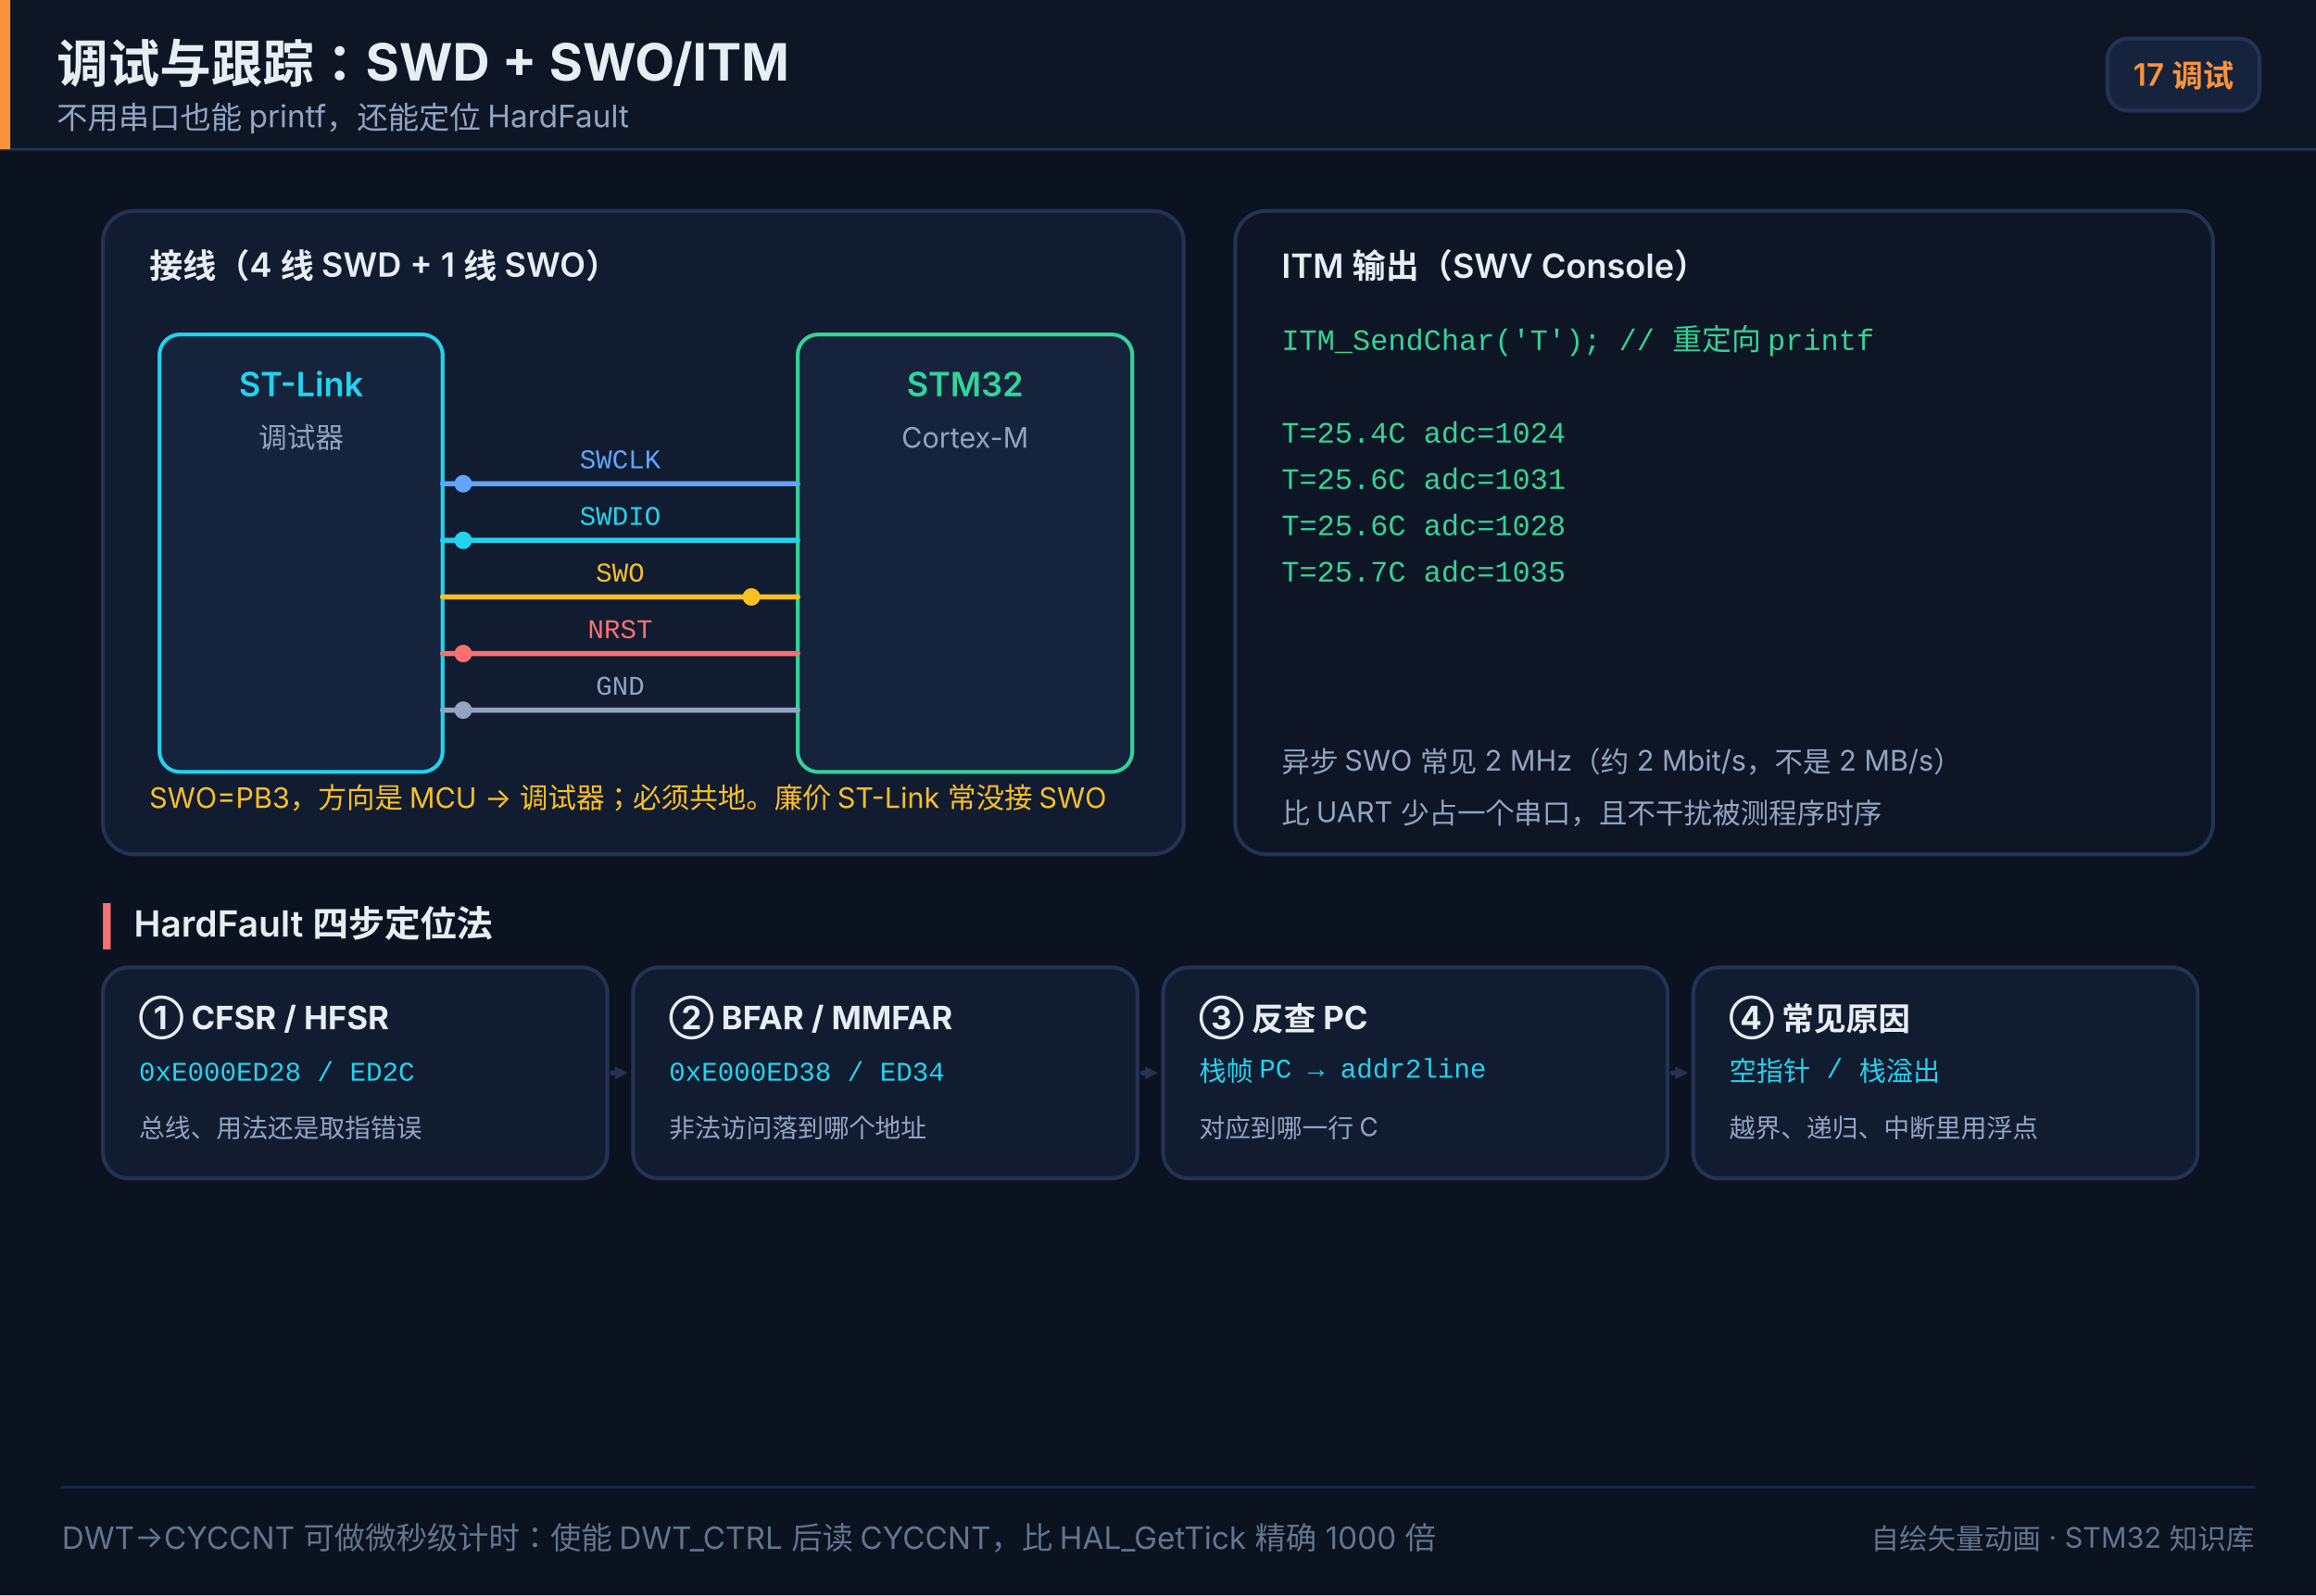
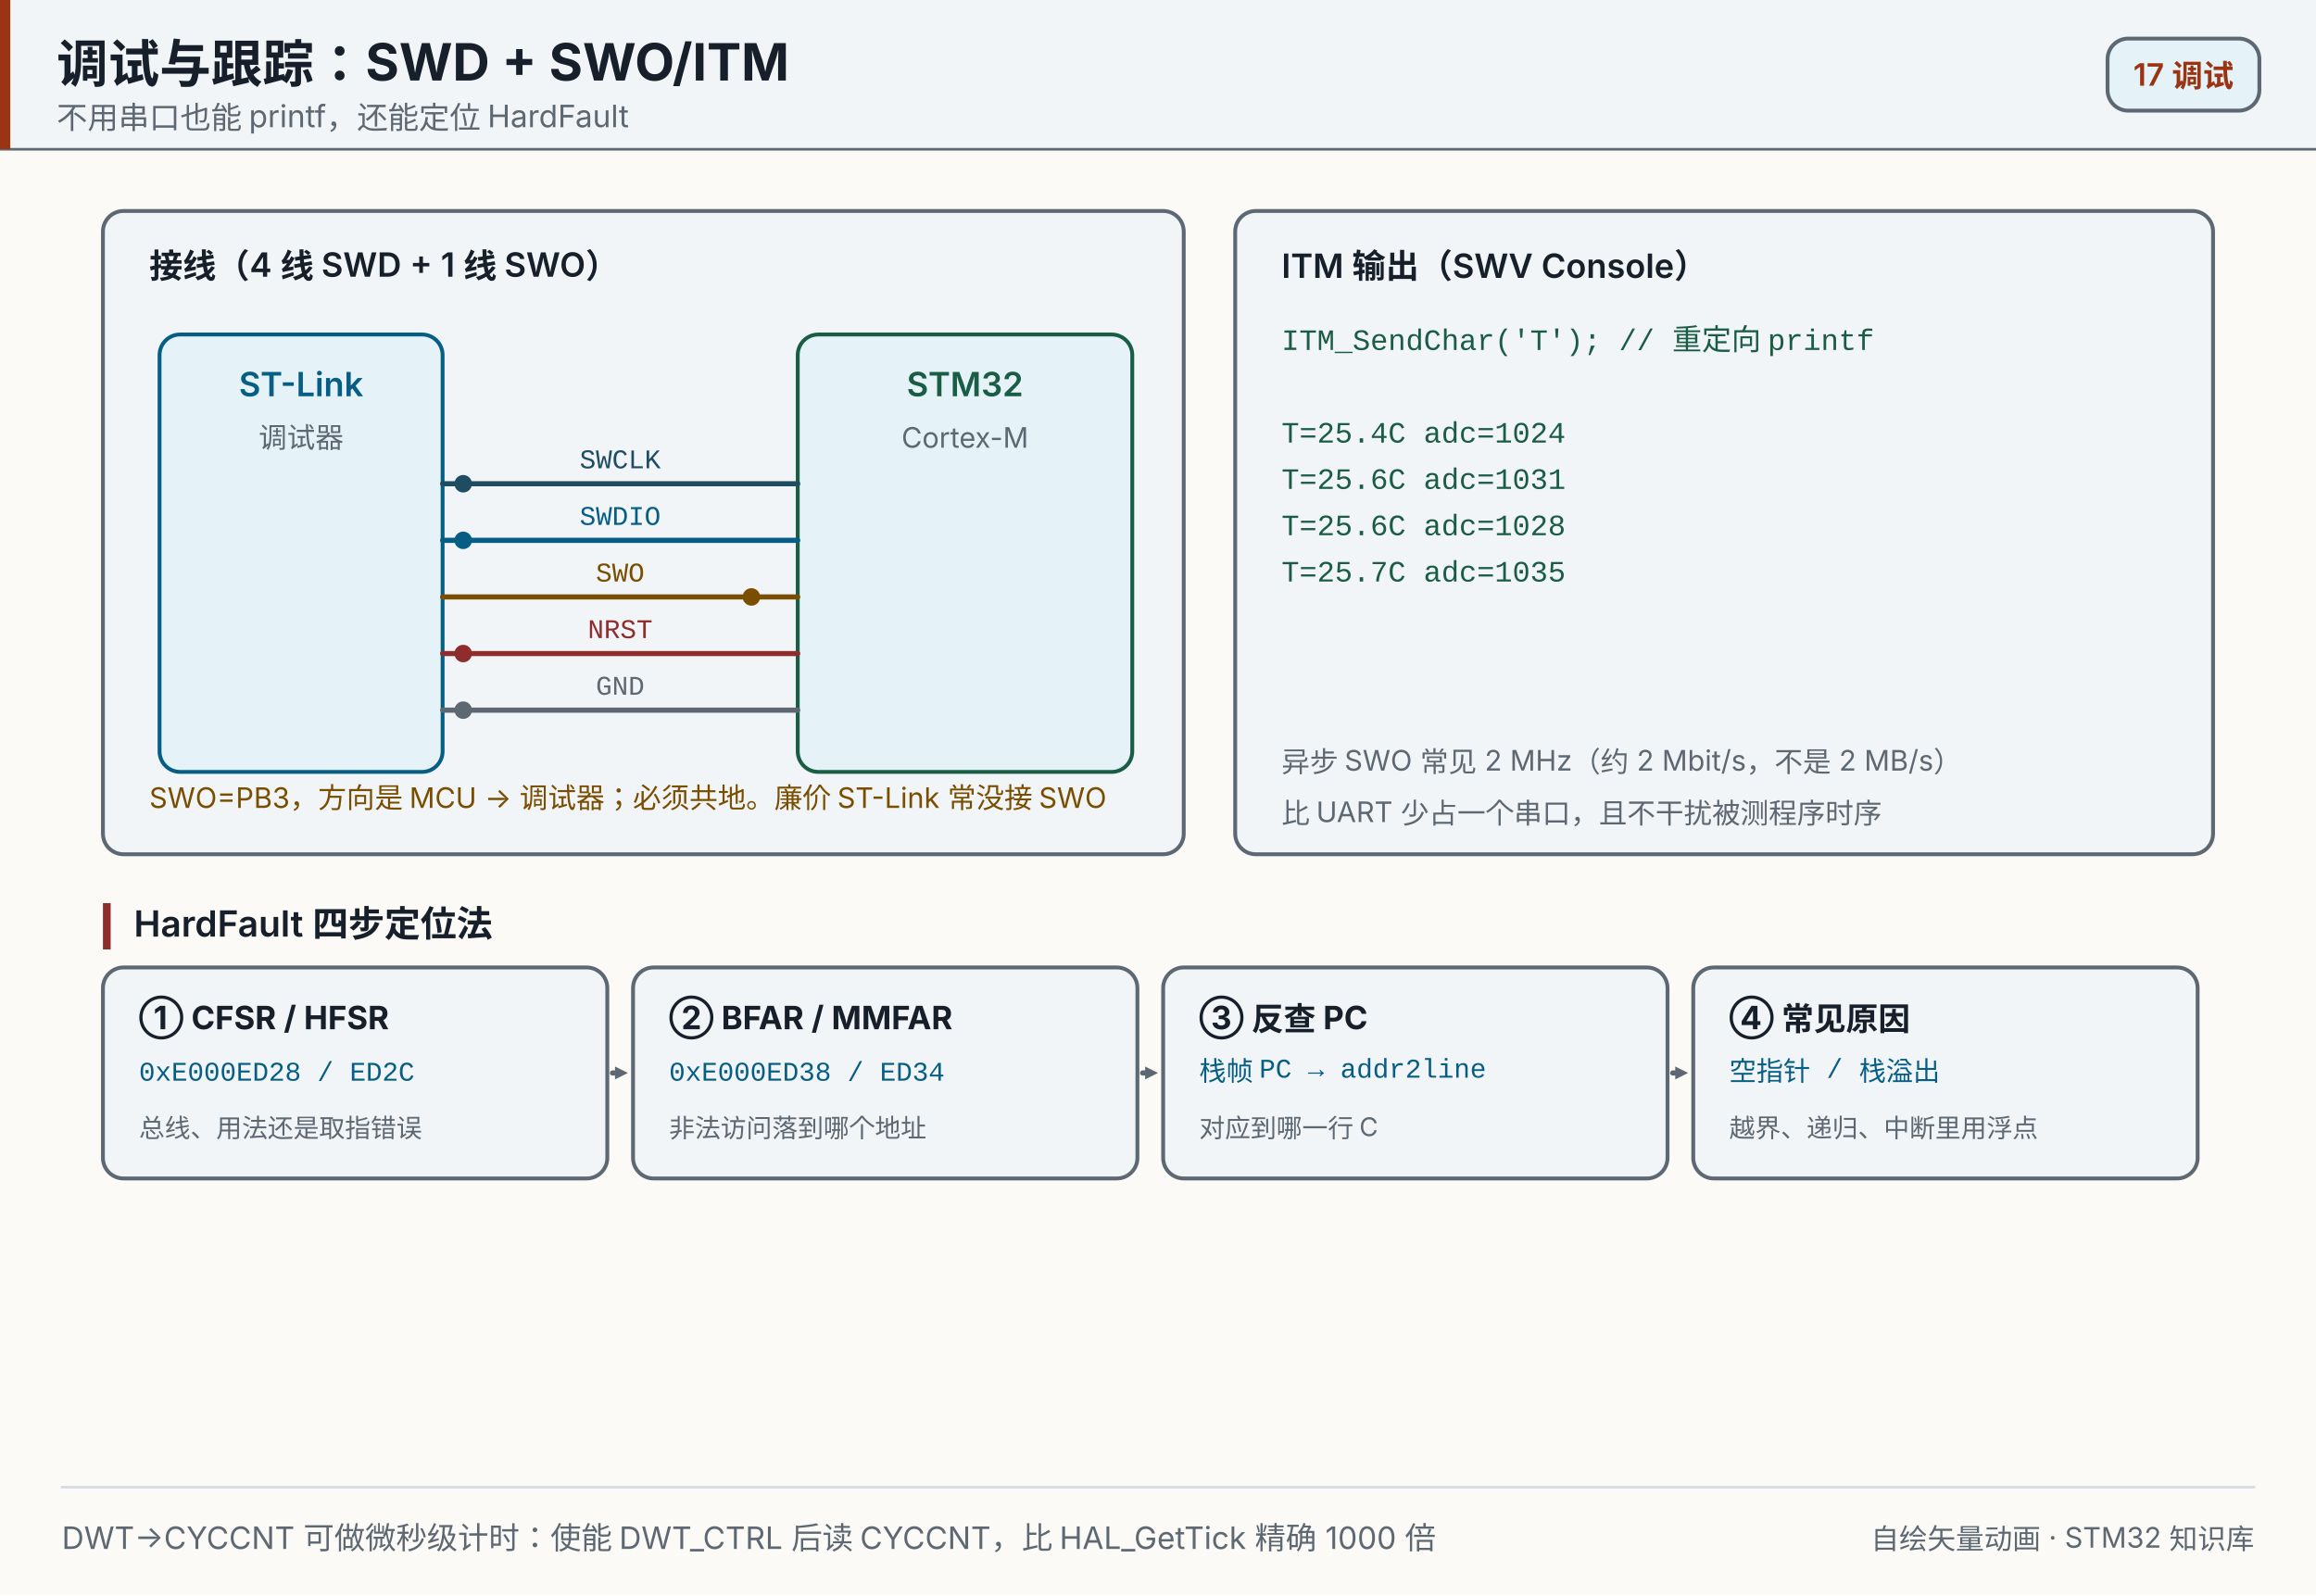
<svg xmlns="http://www.w3.org/2000/svg" width="900" height="620" viewBox="0 0 900 620" role="img" aria-label="调试与跟踪：SWD + SWO/ITM">
  <style>
@keyframes swd-run{0%{transform:translateX(0);opacity:0}15%{opacity:1}85%{opacity:1}100%{transform:translateX(110px);opacity:0}}@keyframes swo-run{0%{transform:translateX(0);opacity:0}15%{opacity:1}85%{opacity:1}100%{transform:translateX(-110px);opacity:0}}.wSWDIO{animation:swd-run 1.6s linear infinite;}.wSWCLK{animation:swd-run 1.6s linear infinite .4s;}.wSWO{animation:swo-run 1.2s linear infinite .2s;}.wNRST{animation:swd-run 2s linear infinite .8s;}
@keyframes itm-fade{0%,10%{opacity:.15}40%,100%{opacity:1}}.itm{animation:itm-fade 3s linear infinite;}
</style>
-   <rect x="0" y="0" width="900" height="620" fill="#0b1220" />
-   <rect x="0" y="0" width="900" height="58" fill="#0e1626" opacity="1" />
-   <line x1="0" y1="58" x2="900" y2="58" stroke="#243354" stroke-width="1" stroke-linecap="round" opacity="1" />
-   <rect x="0" y="0" width="4" height="58" fill="#fb923c" opacity="1" />
-   <text x="22" y="32" font-size="20" fill="#e6edf3" text-anchor="start" opacity="1" font-family="'PingFang SC','Hiragino Sans GB','Microsoft YaHei',system-ui,-apple-system,'Segoe UI',sans-serif" font-weight="700">调试与跟踪：SWD + SWO/ITM</text>
-   <text x="22" y="50" font-size="12" fill="#93a4c0" text-anchor="start" opacity="1" font-family="'PingFang SC','Hiragino Sans GB','Microsoft YaHei',system-ui,-apple-system,'Segoe UI',sans-serif">不用串口也能 printf，还能定位 HardFault</text>
-   <rect x="819" y="15" width="59" height="28" fill="#16233c" opacity="1" rx="8" stroke="#243354" stroke-width="1.5" />
-   <text x="848.5" y="33.32" font-size="12" fill="#fb923c" text-anchor="middle" opacity="1" font-family="'PingFang SC','Hiragino Sans GB','Microsoft YaHei',system-ui,-apple-system,'Segoe UI',sans-serif" font-weight="600">17 调试</text>
-   <rect x="40" y="82" width="420" height="250" fill="#111c31" opacity="1" rx="12" stroke="#243354" stroke-width="1.5" />
-   <text x="58" y="108" font-size="13" fill="#e6edf3" text-anchor="start" opacity="1" font-family="'PingFang SC','Hiragino Sans GB','Microsoft YaHei',system-ui,-apple-system,'Segoe UI',sans-serif" font-weight="600">接线（4 线 SWD + 1 线 SWO）</text>
-   <rect x="62" y="130" width="110" height="170" fill="#16233c" opacity="1" rx="8" stroke="#22d3ee" stroke-width="1.5" />
-   <text x="117" y="154" font-size="13" fill="#22d3ee" text-anchor="middle" opacity="1" font-family="'PingFang SC','Hiragino Sans GB','Microsoft YaHei',system-ui,-apple-system,'Segoe UI',sans-serif" font-weight="600">ST-Link</text>
-   <text x="117" y="174" font-size="11" fill="#93a4c0" text-anchor="middle" opacity="1" font-family="'PingFang SC','Hiragino Sans GB','Microsoft YaHei',system-ui,-apple-system,'Segoe UI',sans-serif">调试器</text>
-   <rect x="310" y="130" width="130" height="170" fill="#16233c" opacity="1" rx="8" stroke="#34d399" stroke-width="1.5" />
-   <text x="375" y="154" font-size="13" fill="#34d399" text-anchor="middle" opacity="1" font-family="'PingFang SC','Hiragino Sans GB','Microsoft YaHei',system-ui,-apple-system,'Segoe UI',sans-serif" font-weight="600">STM32</text>
-   <text x="375" y="174" font-size="11" fill="#93a4c0" text-anchor="middle" opacity="1" font-family="'PingFang SC','Hiragino Sans GB','Microsoft YaHei',system-ui,-apple-system,'Segoe UI',sans-serif">Cortex-M</text>
-   <line x1="172" y1="188" x2="310" y2="188" stroke="#60a5fa" stroke-width="2" stroke-linecap="round" opacity="1" />
-   <text x="241" y="182" font-size="10.5" fill="#60a5fa" text-anchor="middle" opacity="1" font-family="ui-monospace,SFMono-Regular,'JetBrains Mono',Consolas,'Courier New',monospace">SWCLK</text>
-   <circle cx="180" cy="188" r="3.4" fill="#60a5fa" opacity="1" class="wSWCLK" />
-   <line x1="172" y1="210" x2="310" y2="210" stroke="#22d3ee" stroke-width="2" stroke-linecap="round" opacity="1" />
-   <text x="241" y="204" font-size="10.5" fill="#22d3ee" text-anchor="middle" opacity="1" font-family="ui-monospace,SFMono-Regular,'JetBrains Mono',Consolas,'Courier New',monospace">SWDIO</text>
-   <circle cx="180" cy="210" r="3.4" fill="#22d3ee" opacity="1" class="wSWDIO" />
-   <line x1="172" y1="232" x2="310" y2="232" stroke="#fbbf24" stroke-width="2" stroke-linecap="round" opacity="1" />
-   <text x="241" y="226" font-size="10.5" fill="#fbbf24" text-anchor="middle" opacity="1" font-family="ui-monospace,SFMono-Regular,'JetBrains Mono',Consolas,'Courier New',monospace">SWO</text>
-   <circle cx="292" cy="232" r="3.4" fill="#fbbf24" opacity="1" class="wSWO" />
-   <line x1="172" y1="254" x2="310" y2="254" stroke="#f87171" stroke-width="2" stroke-linecap="round" opacity="1" />
-   <text x="241" y="248" font-size="10.5" fill="#f87171" text-anchor="middle" opacity="1" font-family="ui-monospace,SFMono-Regular,'JetBrains Mono',Consolas,'Courier New',monospace">NRST</text>
-   <circle cx="180" cy="254" r="3.4" fill="#f87171" opacity="1" class="wNRST" />
-   <line x1="172" y1="276" x2="310" y2="276" stroke="#93a4c0" stroke-width="2" stroke-linecap="round" opacity="1" />
-   <text x="241" y="270" font-size="10.5" fill="#93a4c0" text-anchor="middle" opacity="1" font-family="ui-monospace,SFMono-Regular,'JetBrains Mono',Consolas,'Courier New',monospace">GND</text>
-   <circle cx="180" cy="276" r="3.4" fill="#93a4c0" opacity="1" />
-   <text x="58" y="314" font-size="11" fill="#fbbf24" text-anchor="start" opacity="1" font-family="'PingFang SC','Hiragino Sans GB','Microsoft YaHei',system-ui,-apple-system,'Segoe UI',sans-serif">SWO=PB3，方向是 MCU → 调试器；必须共地。廉价 ST-Link 常没接 SWO</text>
-   <rect x="480" y="82" width="380" height="250" fill="#0e1626" opacity="1" rx="12" stroke="#243354" stroke-width="1.5" />
-   <text x="498" y="108" font-size="13" fill="#e6edf3" text-anchor="start" opacity="1" font-family="'PingFang SC','Hiragino Sans GB','Microsoft YaHei',system-ui,-apple-system,'Segoe UI',sans-serif" font-weight="600">ITM 输出（SWV Console）</text>
-   <text x="498" y="136" font-size="11.5" fill="#34d399" text-anchor="start" opacity="1" font-family="ui-monospace,SFMono-Regular,'JetBrains Mono',Consolas,'Courier New',monospace" class="itm">ITM_SendChar('T');        // 重定向 printf</text>
-   <text x="498" y="154" font-size="11.5" fill="#34d399" text-anchor="start" opacity="1" font-family="ui-monospace,SFMono-Regular,'JetBrains Mono',Consolas,'Courier New',monospace" class="itm" />
-   <text x="498" y="172" font-size="11.5" fill="#34d399" text-anchor="start" opacity="1" font-family="ui-monospace,SFMono-Regular,'JetBrains Mono',Consolas,'Courier New',monospace" class="itm">T=25.4C  adc=1024</text>
-   <text x="498" y="190" font-size="11.5" fill="#34d399" text-anchor="start" opacity="1" font-family="ui-monospace,SFMono-Regular,'JetBrains Mono',Consolas,'Courier New',monospace" class="itm">T=25.6C  adc=1031</text>
-   <text x="498" y="208" font-size="11.5" fill="#34d399" text-anchor="start" opacity="1" font-family="ui-monospace,SFMono-Regular,'JetBrains Mono',Consolas,'Courier New',monospace" class="itm">T=25.6C  adc=1028</text>
-   <text x="498" y="226" font-size="11.5" fill="#34d399" text-anchor="start" opacity="1" font-family="ui-monospace,SFMono-Regular,'JetBrains Mono',Consolas,'Courier New',monospace" class="itm">T=25.7C  adc=1035</text>
-   <text x="498" y="300" font-size="11" fill="#93a4c0" text-anchor="start" opacity="1" font-family="'PingFang SC','Hiragino Sans GB','Microsoft YaHei',system-ui,-apple-system,'Segoe UI',sans-serif">异步 SWO 常见 2 MHz（约 2 Mbit/s，不是 2 MB/s）</text>
-   <text x="498" y="320" font-size="11" fill="#93a4c0" text-anchor="start" opacity="1" font-family="'PingFang SC','Hiragino Sans GB','Microsoft YaHei',system-ui,-apple-system,'Segoe UI',sans-serif">比 UART 少占一个串口，且不干扰被测程序时序</text>
-   <rect x="40" y="351" width="3" height="18" fill="#f87171" opacity="1" />
-   <text x="52" y="364" font-size="14" fill="#e6edf3" text-anchor="start" opacity="1" font-family="'PingFang SC','Hiragino Sans GB','Microsoft YaHei',system-ui,-apple-system,'Segoe UI',sans-serif" font-weight="600">HardFault 四步定位法</text>
-   <rect x="40" y="376" width="196" height="82" fill="#111c31" opacity="1" rx="10" stroke="#243354" stroke-width="1.5" />
-   <text x="54" y="400" font-size="12.5" fill="#e6edf3" text-anchor="start" opacity="1" font-family="'PingFang SC','Hiragino Sans GB','Microsoft YaHei',system-ui,-apple-system,'Segoe UI',sans-serif" font-weight="700">① CFSR / HFSR</text>
-   <text x="54" y="420" font-size="10.5" fill="#22d3ee" text-anchor="start" opacity="1" font-family="ui-monospace,SFMono-Regular,'JetBrains Mono',Consolas,'Courier New',monospace">0xE000ED28 / ED2C</text>
-   <text x="54" y="442" font-size="10" fill="#93a4c0" text-anchor="start" opacity="1" font-family="'PingFang SC','Hiragino Sans GB','Microsoft YaHei',system-ui,-apple-system,'Segoe UI',sans-serif">总线、用法还是取指错误</text>
-   <line x1="238" y1="417" x2="239" y2="417" stroke="#243354" stroke-width="2" stroke-linecap="round" opacity="1" />
-   <polygon points="244.00,417.00 239.00,419.50 239.00,414.50" fill="#243354" opacity="1" />
-   <rect x="246" y="376" width="196" height="82" fill="#111c31" opacity="1" rx="10" stroke="#243354" stroke-width="1.5" />
-   <text x="260" y="400" font-size="12.5" fill="#e6edf3" text-anchor="start" opacity="1" font-family="'PingFang SC','Hiragino Sans GB','Microsoft YaHei',system-ui,-apple-system,'Segoe UI',sans-serif" font-weight="700">② BFAR / MMFAR</text>
-   <text x="260" y="420" font-size="10.5" fill="#22d3ee" text-anchor="start" opacity="1" font-family="ui-monospace,SFMono-Regular,'JetBrains Mono',Consolas,'Courier New',monospace">0xE000ED38 / ED34</text>
-   <text x="260" y="442" font-size="10" fill="#93a4c0" text-anchor="start" opacity="1" font-family="'PingFang SC','Hiragino Sans GB','Microsoft YaHei',system-ui,-apple-system,'Segoe UI',sans-serif">非法访问落到哪个地址</text>
-   <line x1="444" y1="417" x2="445" y2="417" stroke="#243354" stroke-width="2" stroke-linecap="round" opacity="1" />
-   <polygon points="450.00,417.00 445.00,419.50 445.00,414.50" fill="#243354" opacity="1" />
-   <rect x="452" y="376" width="196" height="82" fill="#111c31" opacity="1" rx="10" stroke="#243354" stroke-width="1.5" />
-   <text x="466" y="400" font-size="12.5" fill="#e6edf3" text-anchor="start" opacity="1" font-family="'PingFang SC','Hiragino Sans GB','Microsoft YaHei',system-ui,-apple-system,'Segoe UI',sans-serif" font-weight="700">③ 反查 PC</text>
-   <text x="466" y="420" font-size="10.5" fill="#22d3ee" text-anchor="start" opacity="1" font-family="ui-monospace,SFMono-Regular,'JetBrains Mono',Consolas,'Courier New',monospace">栈帧 PC → addr2line</text>
-   <text x="466" y="442" font-size="10" fill="#93a4c0" text-anchor="start" opacity="1" font-family="'PingFang SC','Hiragino Sans GB','Microsoft YaHei',system-ui,-apple-system,'Segoe UI',sans-serif">对应到哪一行 C</text>
-   <line x1="650" y1="417" x2="651" y2="417" stroke="#243354" stroke-width="2" stroke-linecap="round" opacity="1" />
-   <polygon points="656.00,417.00 651.00,419.50 651.00,414.50" fill="#243354" opacity="1" />
-   <rect x="658" y="376" width="196" height="82" fill="#111c31" opacity="1" rx="10" stroke="#243354" stroke-width="1.5" />
-   <text x="672" y="400" font-size="12.5" fill="#e6edf3" text-anchor="start" opacity="1" font-family="'PingFang SC','Hiragino Sans GB','Microsoft YaHei',system-ui,-apple-system,'Segoe UI',sans-serif" font-weight="700">④ 常见原因</text>
-   <text x="672" y="420" font-size="10.5" fill="#22d3ee" text-anchor="start" opacity="1" font-family="ui-monospace,SFMono-Regular,'JetBrains Mono',Consolas,'Courier New',monospace">空指针 / 栈溢出</text>
-   <text x="672" y="442" font-size="10" fill="#93a4c0" text-anchor="start" opacity="1" font-family="'PingFang SC','Hiragino Sans GB','Microsoft YaHei',system-ui,-apple-system,'Segoe UI',sans-serif">越界、递归、中断里用浮点</text>
-   <line x1="24" y1="578" x2="876" y2="578" stroke="#1a2742" stroke-width="1" stroke-linecap="round" opacity="1" />
-   <text x="24" y="602" font-size="12" fill="#64748b" text-anchor="start" opacity="1" font-family="'PingFang SC','Hiragino Sans GB','Microsoft YaHei',system-ui,-apple-system,'Segoe UI',sans-serif">DWT-&gt;CYCCNT 可做微秒级计时：使能 DWT_CTRL 后读 CYCCNT，比 HAL_GetTick 精确 1000 倍</text>
-   <text x="876" y="602" font-size="11" fill="#64748b" text-anchor="end" opacity="1" font-family="'PingFang SC','Hiragino Sans GB','Microsoft YaHei',system-ui,-apple-system,'Segoe UI',sans-serif">自绘矢量动画 · STM32 知识库</text>
+   <rect x="0" y="0" width="900" height="620" fill="#fbfaf7" />
+   <rect x="0" y="0" width="900" height="58" fill="#f1f5f7" opacity="1" />
+   <line x1="0" y1="58" x2="900" y2="58" stroke="#5e6872" stroke-width="1" stroke-linecap="round" opacity="1" />
+   <rect x="0" y="0" width="4" height="58" fill="#9a3412" opacity="1" />
+   <text x="22" y="32" font-size="20" fill="#17202a" text-anchor="start" opacity="1" font-family="'PingFang SC','Hiragino Sans GB','Microsoft YaHei',system-ui,-apple-system,'Segoe UI',sans-serif" font-weight="700">调试与跟踪：SWD + SWO/ITM</text>
+   <text x="22" y="50" font-size="12" fill="#5e6872" text-anchor="start" opacity="1" font-family="'PingFang SC','Hiragino Sans GB','Microsoft YaHei',system-ui,-apple-system,'Segoe UI',sans-serif">不用串口也能 printf，还能定位 HardFault</text>
+   <rect x="819" y="15" width="59" height="28" fill="#e5f3f8" opacity="1" rx="8" stroke="#5e6872" stroke-width="1.5" />
+   <text x="848.5" y="33.32" font-size="12" fill="#9a3412" text-anchor="middle" opacity="1" font-family="'PingFang SC','Hiragino Sans GB','Microsoft YaHei',system-ui,-apple-system,'Segoe UI',sans-serif" font-weight="600">17 调试</text>
+   <rect x="40" y="82" width="420" height="250" fill="#f1f5f7" opacity="1" rx="8" stroke="#5e6872" stroke-width="1.5" />
+   <text x="58" y="108" font-size="13" fill="#17202a" text-anchor="start" opacity="1" font-family="'PingFang SC','Hiragino Sans GB','Microsoft YaHei',system-ui,-apple-system,'Segoe UI',sans-serif" font-weight="600">接线（4 线 SWD + 1 线 SWO）</text>
+   <rect x="62" y="130" width="110" height="170" fill="#e5f3f8" opacity="1" rx="8" stroke="#075e84" stroke-width="1.5" />
+   <text x="117" y="154" font-size="13" fill="#075e84" text-anchor="middle" opacity="1" font-family="'PingFang SC','Hiragino Sans GB','Microsoft YaHei',system-ui,-apple-system,'Segoe UI',sans-serif" font-weight="600">ST-Link</text>
+   <text x="117" y="174" font-size="11" fill="#5e6872" text-anchor="middle" opacity="1" font-family="'PingFang SC','Hiragino Sans GB','Microsoft YaHei',system-ui,-apple-system,'Segoe UI',sans-serif">调试器</text>
+   <rect x="310" y="130" width="130" height="170" fill="#e5f3f8" opacity="1" rx="8" stroke="#1b5c45" stroke-width="1.5" />
+   <text x="375" y="154" font-size="13" fill="#1b5c45" text-anchor="middle" opacity="1" font-family="'PingFang SC','Hiragino Sans GB','Microsoft YaHei',system-ui,-apple-system,'Segoe UI',sans-serif" font-weight="600">STM32</text>
+   <text x="375" y="174" font-size="11" fill="#5e6872" text-anchor="middle" opacity="1" font-family="'PingFang SC','Hiragino Sans GB','Microsoft YaHei',system-ui,-apple-system,'Segoe UI',sans-serif">Cortex-M</text>
+   <line x1="172" y1="188" x2="310" y2="188" stroke="#1e4d63" stroke-width="2" stroke-linecap="round" opacity="1" />
+   <text x="241" y="182" font-size="10.5" fill="#1e4d63" text-anchor="middle" opacity="1" font-family="ui-monospace,SFMono-Regular,'JetBrains Mono',Consolas,'Courier New',monospace">SWCLK</text>
+   <circle cx="180" cy="188" r="3.4" fill="#1e4d63" opacity="1" class="wSWCLK" />
+   <line x1="172" y1="210" x2="310" y2="210" stroke="#075e84" stroke-width="2" stroke-linecap="round" opacity="1" />
+   <text x="241" y="204" font-size="10.5" fill="#075e84" text-anchor="middle" opacity="1" font-family="ui-monospace,SFMono-Regular,'JetBrains Mono',Consolas,'Courier New',monospace">SWDIO</text>
+   <circle cx="180" cy="210" r="3.4" fill="#075e84" opacity="1" class="wSWDIO" />
+   <line x1="172" y1="232" x2="310" y2="232" stroke="#7a4e00" stroke-width="2" stroke-linecap="round" opacity="1" />
+   <text x="241" y="226" font-size="10.5" fill="#7a4e00" text-anchor="middle" opacity="1" font-family="ui-monospace,SFMono-Regular,'JetBrains Mono',Consolas,'Courier New',monospace">SWO</text>
+   <circle cx="292" cy="232" r="3.4" fill="#7a4e00" opacity="1" class="wSWO" />
+   <line x1="172" y1="254" x2="310" y2="254" stroke="#8f2d2d" stroke-width="2" stroke-linecap="round" opacity="1" />
+   <text x="241" y="248" font-size="10.5" fill="#8f2d2d" text-anchor="middle" opacity="1" font-family="ui-monospace,SFMono-Regular,'JetBrains Mono',Consolas,'Courier New',monospace">NRST</text>
+   <circle cx="180" cy="254" r="3.4" fill="#8f2d2d" opacity="1" class="wNRST" />
+   <line x1="172" y1="276" x2="310" y2="276" stroke="#5e6872" stroke-width="2" stroke-linecap="round" opacity="1" />
+   <text x="241" y="270" font-size="10.5" fill="#5e6872" text-anchor="middle" opacity="1" font-family="ui-monospace,SFMono-Regular,'JetBrains Mono',Consolas,'Courier New',monospace">GND</text>
+   <circle cx="180" cy="276" r="3.4" fill="#5e6872" opacity="1" />
+   <text x="58" y="314" font-size="11" fill="#7a4e00" text-anchor="start" opacity="1" font-family="'PingFang SC','Hiragino Sans GB','Microsoft YaHei',system-ui,-apple-system,'Segoe UI',sans-serif">SWO=PB3，方向是 MCU → 调试器；必须共地。廉价 ST-Link 常没接 SWO</text>
+   <rect x="480" y="82" width="380" height="250" fill="#f1f5f7" opacity="1" rx="8" stroke="#5e6872" stroke-width="1.5" />
+   <text x="498" y="108" font-size="13" fill="#17202a" text-anchor="start" opacity="1" font-family="'PingFang SC','Hiragino Sans GB','Microsoft YaHei',system-ui,-apple-system,'Segoe UI',sans-serif" font-weight="600">ITM 输出（SWV Console）</text>
+   <text x="498" y="136" font-size="11.5" fill="#1b5c45" text-anchor="start" opacity="1" font-family="ui-monospace,SFMono-Regular,'JetBrains Mono',Consolas,'Courier New',monospace" class="itm">ITM_SendChar('T');        // 重定向 printf</text>
+   <text x="498" y="154" font-size="11.5" fill="#1b5c45" text-anchor="start" opacity="1" font-family="ui-monospace,SFMono-Regular,'JetBrains Mono',Consolas,'Courier New',monospace" class="itm" />
+   <text x="498" y="172" font-size="11.5" fill="#1b5c45" text-anchor="start" opacity="1" font-family="ui-monospace,SFMono-Regular,'JetBrains Mono',Consolas,'Courier New',monospace" class="itm">T=25.4C  adc=1024</text>
+   <text x="498" y="190" font-size="11.5" fill="#1b5c45" text-anchor="start" opacity="1" font-family="ui-monospace,SFMono-Regular,'JetBrains Mono',Consolas,'Courier New',monospace" class="itm">T=25.6C  adc=1031</text>
+   <text x="498" y="208" font-size="11.5" fill="#1b5c45" text-anchor="start" opacity="1" font-family="ui-monospace,SFMono-Regular,'JetBrains Mono',Consolas,'Courier New',monospace" class="itm">T=25.6C  adc=1028</text>
+   <text x="498" y="226" font-size="11.5" fill="#1b5c45" text-anchor="start" opacity="1" font-family="ui-monospace,SFMono-Regular,'JetBrains Mono',Consolas,'Courier New',monospace" class="itm">T=25.7C  adc=1035</text>
+   <text x="498" y="300" font-size="11" fill="#5e6872" text-anchor="start" opacity="1" font-family="'PingFang SC','Hiragino Sans GB','Microsoft YaHei',system-ui,-apple-system,'Segoe UI',sans-serif">异步 SWO 常见 2 MHz（约 2 Mbit/s，不是 2 MB/s）</text>
+   <text x="498" y="320" font-size="11" fill="#5e6872" text-anchor="start" opacity="1" font-family="'PingFang SC','Hiragino Sans GB','Microsoft YaHei',system-ui,-apple-system,'Segoe UI',sans-serif">比 UART 少占一个串口，且不干扰被测程序时序</text>
+   <rect x="40" y="351" width="3" height="18" fill="#8f2d2d" opacity="1" />
+   <text x="52" y="364" font-size="14" fill="#17202a" text-anchor="start" opacity="1" font-family="'PingFang SC','Hiragino Sans GB','Microsoft YaHei',system-ui,-apple-system,'Segoe UI',sans-serif" font-weight="600">HardFault 四步定位法</text>
+   <rect x="40" y="376" width="196" height="82" fill="#f1f5f7" opacity="1" rx="8" stroke="#5e6872" stroke-width="1.5" />
+   <text x="54" y="400" font-size="12.5" fill="#17202a" text-anchor="start" opacity="1" font-family="'PingFang SC','Hiragino Sans GB','Microsoft YaHei',system-ui,-apple-system,'Segoe UI',sans-serif" font-weight="700">① CFSR / HFSR</text>
+   <text x="54" y="420" font-size="10.5" fill="#075e84" text-anchor="start" opacity="1" font-family="ui-monospace,SFMono-Regular,'JetBrains Mono',Consolas,'Courier New',monospace">0xE000ED28 / ED2C</text>
+   <text x="54" y="442" font-size="10" fill="#5e6872" text-anchor="start" opacity="1" font-family="'PingFang SC','Hiragino Sans GB','Microsoft YaHei',system-ui,-apple-system,'Segoe UI',sans-serif">总线、用法还是取指错误</text>
+   <line x1="238" y1="417" x2="239" y2="417" stroke="#5e6872" stroke-width="2" stroke-linecap="round" opacity="1" />
+   <polygon points="244.00,417.00 239.00,419.50 239.00,414.50" fill="#5e6872" opacity="1" />
+   <rect x="246" y="376" width="196" height="82" fill="#f1f5f7" opacity="1" rx="8" stroke="#5e6872" stroke-width="1.5" />
+   <text x="260" y="400" font-size="12.5" fill="#17202a" text-anchor="start" opacity="1" font-family="'PingFang SC','Hiragino Sans GB','Microsoft YaHei',system-ui,-apple-system,'Segoe UI',sans-serif" font-weight="700">② BFAR / MMFAR</text>
+   <text x="260" y="420" font-size="10.5" fill="#075e84" text-anchor="start" opacity="1" font-family="ui-monospace,SFMono-Regular,'JetBrains Mono',Consolas,'Courier New',monospace">0xE000ED38 / ED34</text>
+   <text x="260" y="442" font-size="10" fill="#5e6872" text-anchor="start" opacity="1" font-family="'PingFang SC','Hiragino Sans GB','Microsoft YaHei',system-ui,-apple-system,'Segoe UI',sans-serif">非法访问落到哪个地址</text>
+   <line x1="444" y1="417" x2="445" y2="417" stroke="#5e6872" stroke-width="2" stroke-linecap="round" opacity="1" />
+   <polygon points="450.00,417.00 445.00,419.50 445.00,414.50" fill="#5e6872" opacity="1" />
+   <rect x="452" y="376" width="196" height="82" fill="#f1f5f7" opacity="1" rx="8" stroke="#5e6872" stroke-width="1.5" />
+   <text x="466" y="400" font-size="12.5" fill="#17202a" text-anchor="start" opacity="1" font-family="'PingFang SC','Hiragino Sans GB','Microsoft YaHei',system-ui,-apple-system,'Segoe UI',sans-serif" font-weight="700">③ 反查 PC</text>
+   <text x="466" y="420" font-size="10.5" fill="#075e84" text-anchor="start" opacity="1" font-family="ui-monospace,SFMono-Regular,'JetBrains Mono',Consolas,'Courier New',monospace">栈帧 PC → addr2line</text>
+   <text x="466" y="442" font-size="10" fill="#5e6872" text-anchor="start" opacity="1" font-family="'PingFang SC','Hiragino Sans GB','Microsoft YaHei',system-ui,-apple-system,'Segoe UI',sans-serif">对应到哪一行 C</text>
+   <line x1="650" y1="417" x2="651" y2="417" stroke="#5e6872" stroke-width="2" stroke-linecap="round" opacity="1" />
+   <polygon points="656.00,417.00 651.00,419.50 651.00,414.50" fill="#5e6872" opacity="1" />
+   <rect x="658" y="376" width="196" height="82" fill="#f1f5f7" opacity="1" rx="8" stroke="#5e6872" stroke-width="1.5" />
+   <text x="672" y="400" font-size="12.5" fill="#17202a" text-anchor="start" opacity="1" font-family="'PingFang SC','Hiragino Sans GB','Microsoft YaHei',system-ui,-apple-system,'Segoe UI',sans-serif" font-weight="700">④ 常见原因</text>
+   <text x="672" y="420" font-size="10.5" fill="#075e84" text-anchor="start" opacity="1" font-family="ui-monospace,SFMono-Regular,'JetBrains Mono',Consolas,'Courier New',monospace">空指针 / 栈溢出</text>
+   <text x="672" y="442" font-size="10" fill="#5e6872" text-anchor="start" opacity="1" font-family="'PingFang SC','Hiragino Sans GB','Microsoft YaHei',system-ui,-apple-system,'Segoe UI',sans-serif">越界、递归、中断里用浮点</text>
+   <line x1="24" y1="578" x2="876" y2="578" stroke="#d7dce1" stroke-width="1" stroke-linecap="round" opacity="1" />
+   <text x="24" y="602" font-size="12" fill="#5e6872" text-anchor="start" opacity="1" font-family="'PingFang SC','Hiragino Sans GB','Microsoft YaHei',system-ui,-apple-system,'Segoe UI',sans-serif">DWT-&gt;CYCCNT 可做微秒级计时：使能 DWT_CTRL 后读 CYCCNT，比 HAL_GetTick 精确 1000 倍</text>
+   <text x="876" y="602" font-size="11" fill="#5e6872" text-anchor="end" opacity="1" font-family="'PingFang SC','Hiragino Sans GB','Microsoft YaHei',system-ui,-apple-system,'Segoe UI',sans-serif">自绘矢量动画 · STM32 知识库</text>
</svg>
